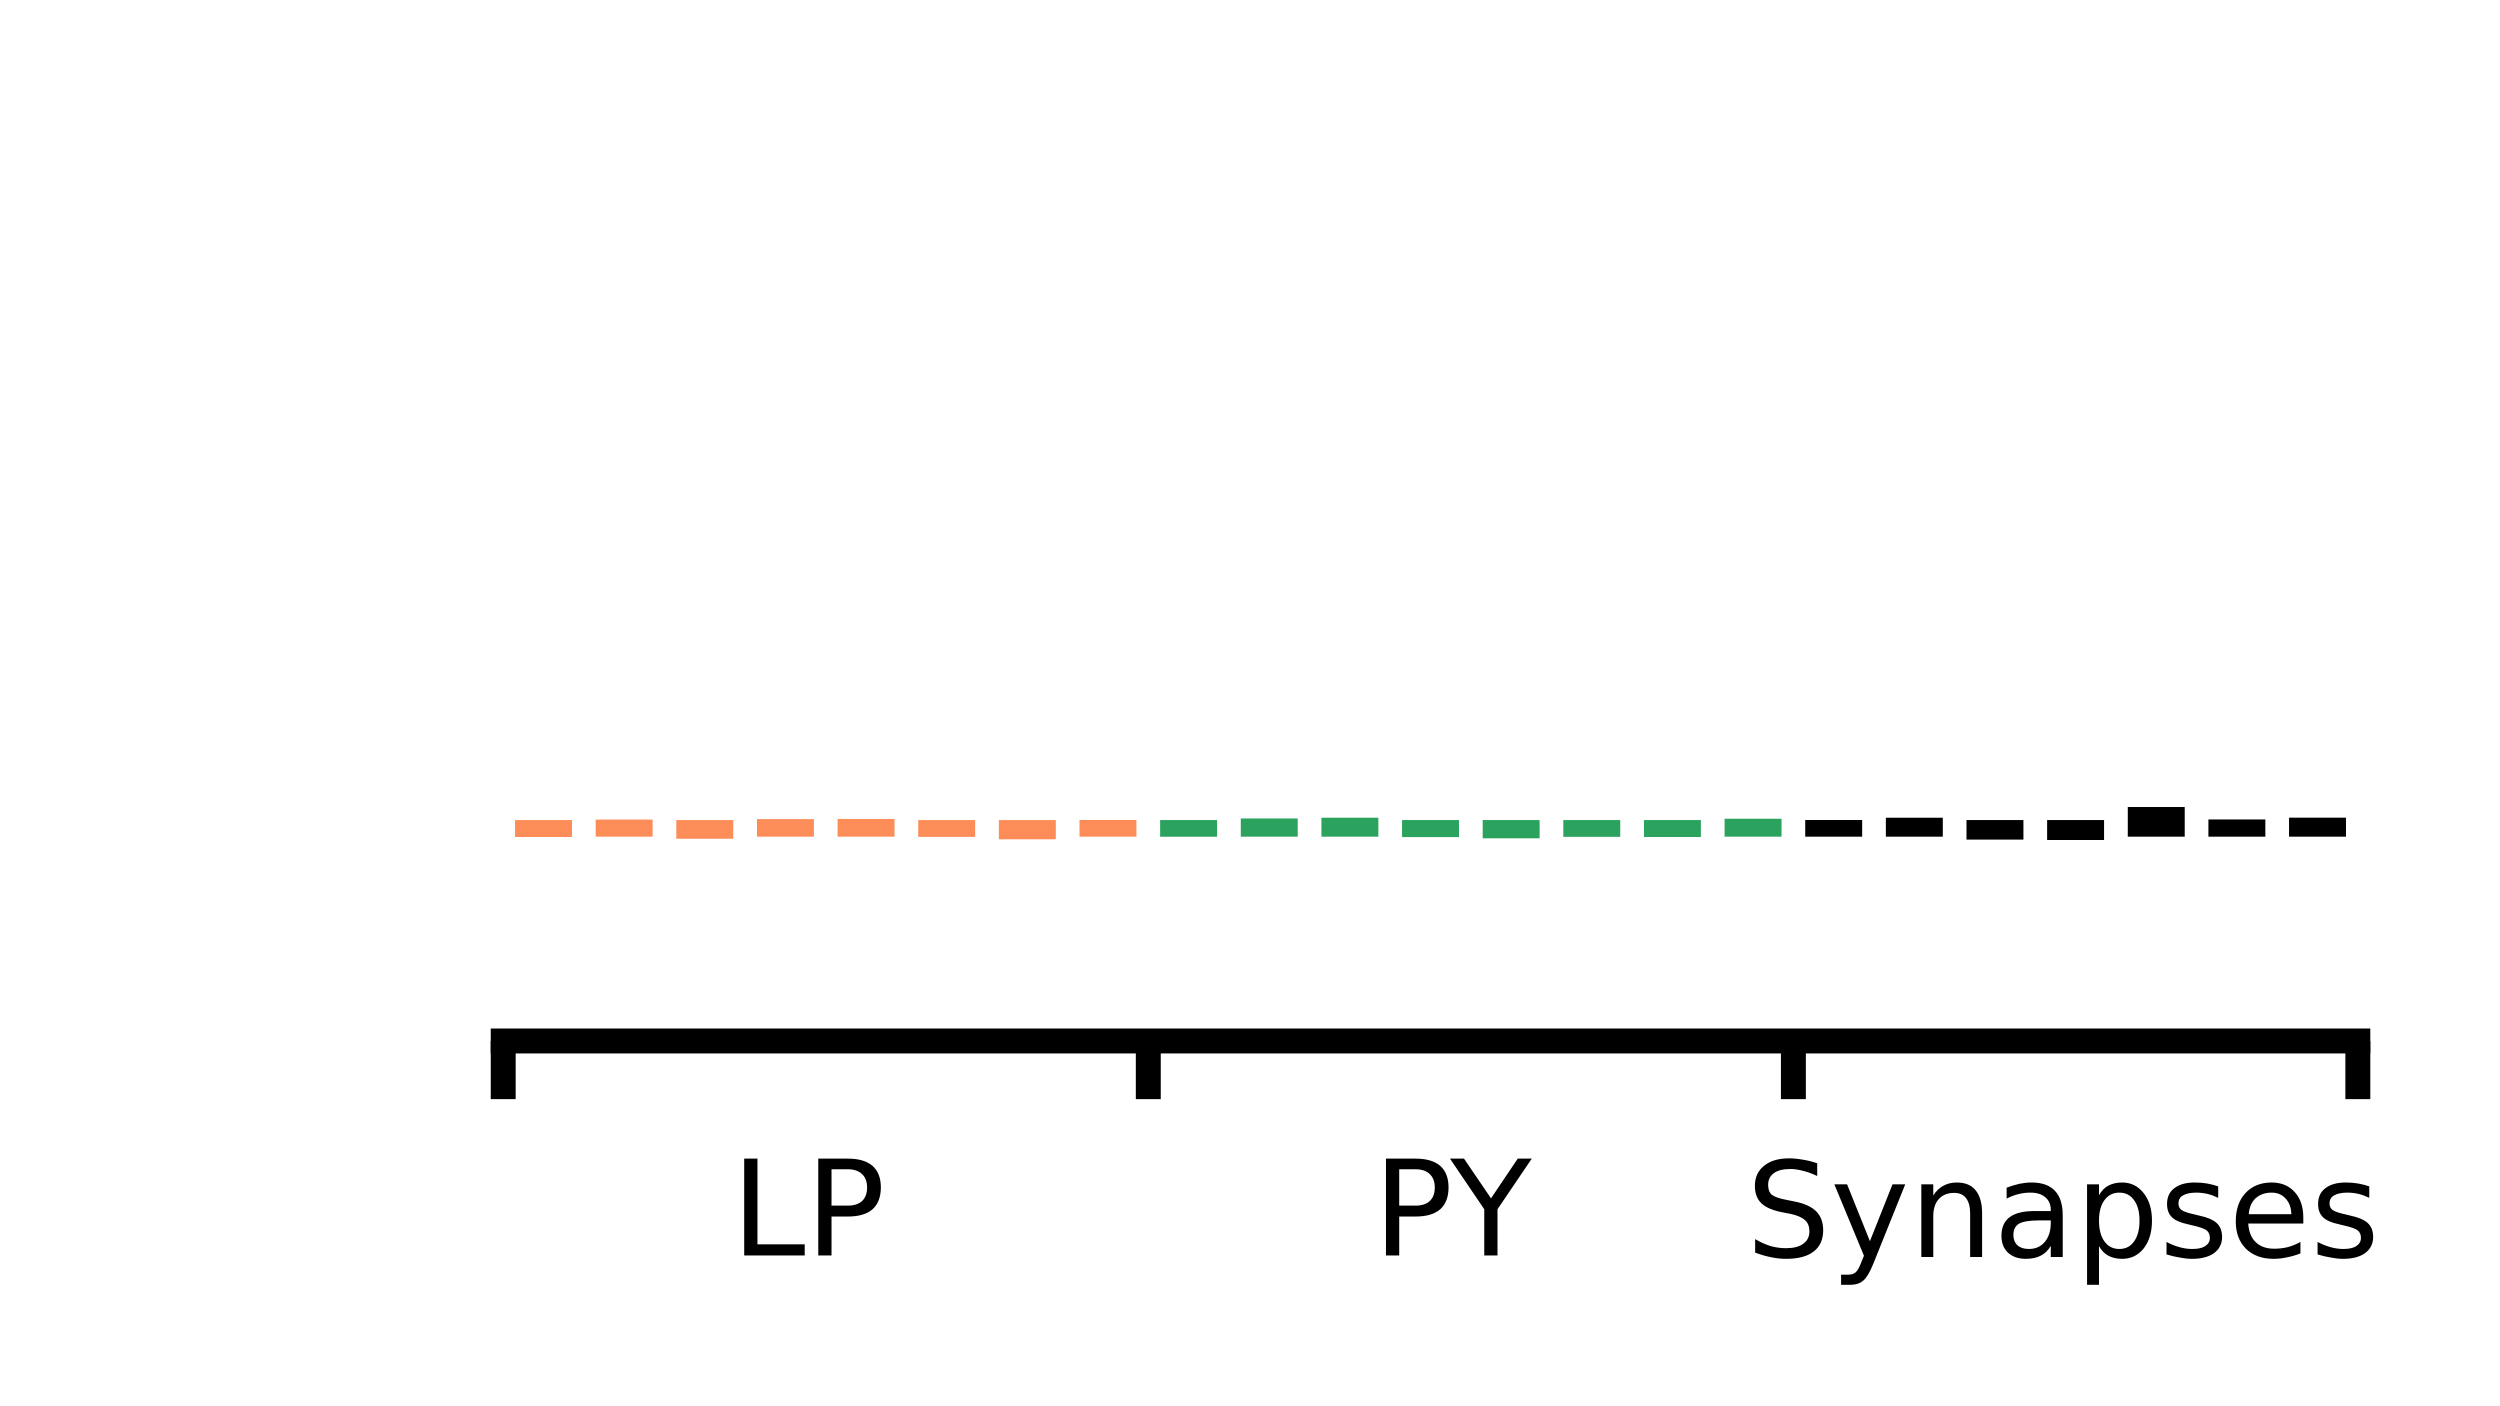
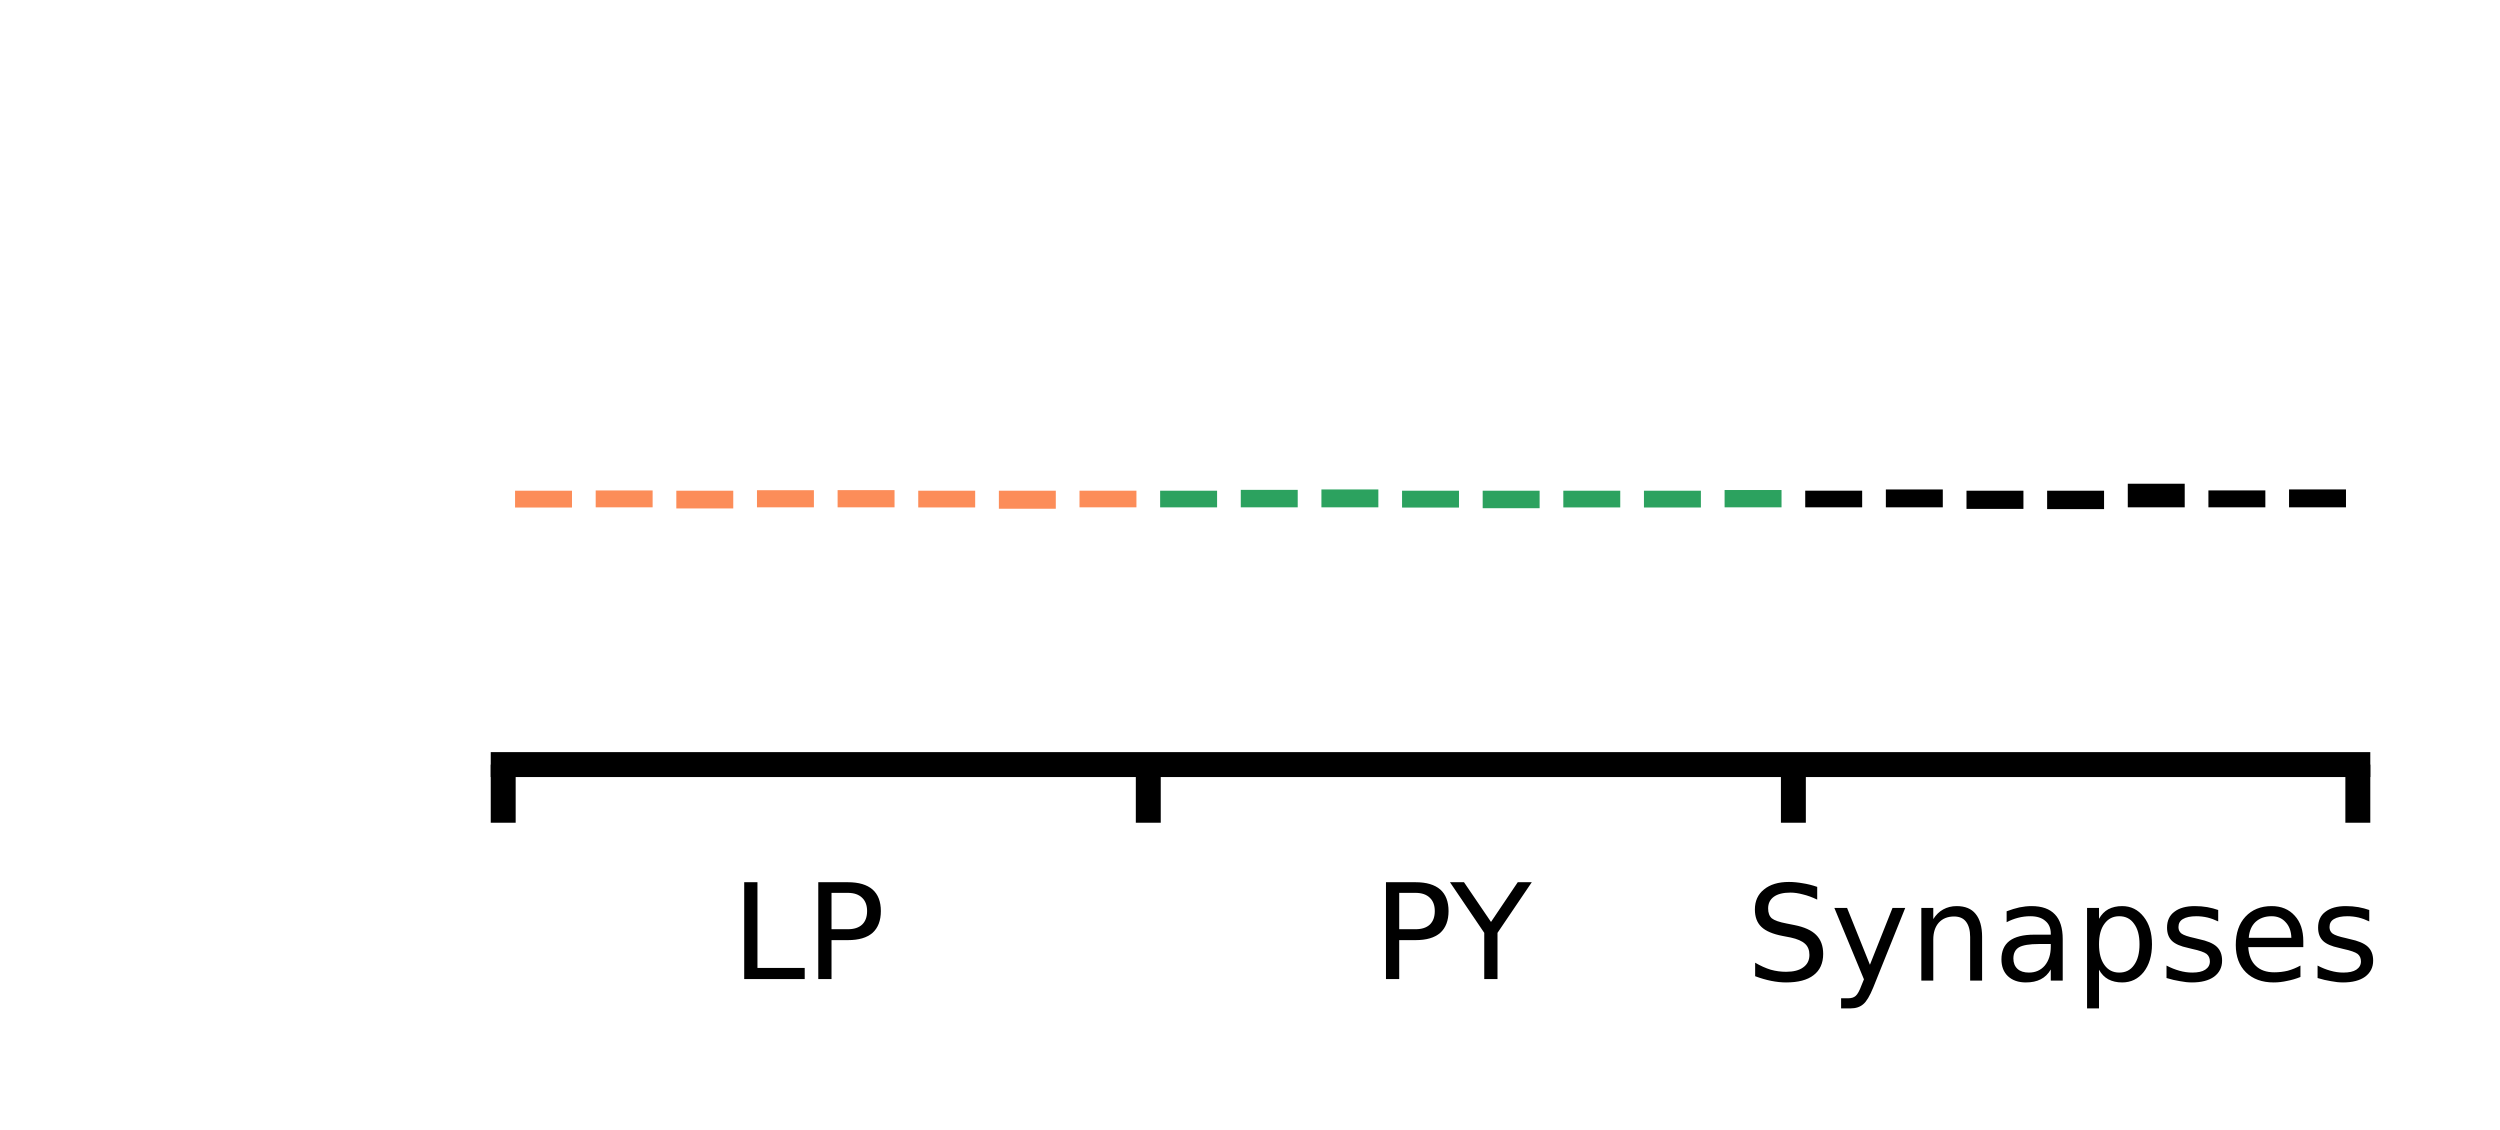
- <svg xmlns="http://www.w3.org/2000/svg" xmlns:xlink="http://www.w3.org/1999/xlink" height="84.582pt" version="1.1" viewBox="0 0 150.435 84.582" width="150.435pt">
+ <svg xmlns="http://www.w3.org/2000/svg" xmlns:xlink="http://www.w3.org/1999/xlink" height="67.951pt" version="1.1" viewBox="0 0 150.435 67.951" width="150.435pt">
  <defs>
    <style type="text/css">*{stroke-linecap:butt;stroke-linejoin:round;}</style>
  </defs>
  <g id="figure_1">
    <g id="patch_1">
-       <path d="M 0 84.582  L 150.435 84.582  L 150.435 0  L 0 0  z " style="fill:none;" />
+       <path d="M 0 67.951  L 150.435 67.951  L 150.435 -0  L 0 -0  z " style="fill:none;" />
    </g>
    <g id="axes_1">
      <g id="patch_2">
-         <path d="M 30.28 62.64  L 141.88 62.64  L 141.88 7.2  L 30.28 7.2  z " style="fill:none;" />
+         <path d="M 30.28 46.008  L 141.88 46.008  L 141.88 7.2  L 30.28 7.2  z " style="fill:none;" />
      </g>
      <g id="patch_3">
-         <path clip-path="url(#p1471759f4c)" d="M 31.493 49.846  L 33.919 49.846  L 33.919 49.867  L 31.493 49.867  z " style="fill:#fc8d59;stroke:#fc8d59;stroke-linejoin:miter;" />
+         <path clip-path="url(#peb5bdc634a)" d="M 31.493 30.028  L 33.919 30.028  L 33.919 30.04  L 31.493 30.04  z " style="fill:#fc8d59;stroke:#fc8d59;stroke-linejoin:miter;" />
      </g>
      <g id="patch_4">
-         <path clip-path="url(#p1471759f4c)" d="M 36.345 49.846  L 38.771 49.846  L 38.771 49.817  L 36.345 49.817  z " style="fill:#fc8d59;stroke:#fc8d59;stroke-linejoin:miter;" />
+         <path clip-path="url(#peb5bdc634a)" d="M 36.345 30.028  L 38.771 30.028  L 38.771 30.012  L 36.345 30.012  z " style="fill:#fc8d59;stroke:#fc8d59;stroke-linejoin:miter;" />
      </g>
      <g id="patch_5">
-         <path clip-path="url(#p1471759f4c)" d="M 41.197 49.846  L 43.623 49.846  L 43.623 49.971  L 41.197 49.971  z " style="fill:#fc8d59;stroke:#fc8d59;stroke-linejoin:miter;" />
+         <path clip-path="url(#peb5bdc634a)" d="M 41.197 30.028  L 43.623 30.028  L 43.623 30.095  L 41.197 30.095  z " style="fill:#fc8d59;stroke:#fc8d59;stroke-linejoin:miter;" />
      </g>
      <g id="patch_6">
-         <path clip-path="url(#p1471759f4c)" d="M 46.05 49.846  L 48.476 49.846  L 48.476 49.789  L 46.05 49.789  z " style="fill:#fc8d59;stroke:#fc8d59;stroke-linejoin:miter;" />
+         <path clip-path="url(#peb5bdc634a)" d="M 46.05 30.028  L 48.476 30.028  L 48.476 29.998  L 46.05 29.998  z " style="fill:#fc8d59;stroke:#fc8d59;stroke-linejoin:miter;" />
      </g>
      <g id="patch_7">
-         <path clip-path="url(#p1471759f4c)" d="M 50.902 49.846  L 53.328 49.846  L 53.328 49.78  L 50.902 49.78  z " style="fill:#fc8d59;stroke:#fc8d59;stroke-linejoin:miter;" />
+         <path clip-path="url(#peb5bdc634a)" d="M 50.902 30.028  L 53.328 30.028  L 53.328 29.993  L 50.902 29.993  z " style="fill:#fc8d59;stroke:#fc8d59;stroke-linejoin:miter;" />
      </g>
      <g id="patch_8">
-         <path clip-path="url(#p1471759f4c)" d="M 55.754 49.846  L 58.18 49.846  L 58.18 49.859  L 55.754 49.859  z " style="fill:#fc8d59;stroke:#fc8d59;stroke-linejoin:miter;" />
+         <path clip-path="url(#peb5bdc634a)" d="M 55.754 30.028  L 58.18 30.028  L 58.18 30.035  L 55.754 30.035  z " style="fill:#fc8d59;stroke:#fc8d59;stroke-linejoin:miter;" />
      </g>
      <g id="patch_9">
-         <path clip-path="url(#p1471759f4c)" d="M 60.606 49.846  L 63.032 49.846  L 63.032 50.004  L 60.606 50.004  z " style="fill:#fc8d59;stroke:#fc8d59;stroke-linejoin:miter;" />
+         <path clip-path="url(#peb5bdc634a)" d="M 60.606 30.028  L 63.032 30.028  L 63.032 30.113  L 60.606 30.113  z " style="fill:#fc8d59;stroke:#fc8d59;stroke-linejoin:miter;" />
      </g>
      <g id="patch_10">
-         <path clip-path="url(#p1471759f4c)" d="M 65.458 49.846  L 67.884 49.846  L 67.884 49.843  L 65.458 49.843  z " style="fill:#fc8d59;stroke:#fc8d59;stroke-linejoin:miter;" />
+         <path clip-path="url(#peb5bdc634a)" d="M 65.458 30.028  L 67.884 30.028  L 67.884 30.027  L 65.458 30.027  z " style="fill:#fc8d59;stroke:#fc8d59;stroke-linejoin:miter;" />
      </g>
      <g id="patch_11">
-         <path clip-path="url(#p1471759f4c)" d="M 70.31 49.846  L 72.737 49.846  L 72.737 49.85  L 70.31 49.85  z " style="fill:#2ca25f;stroke:#2ca25f;stroke-linejoin:miter;" />
+         <path clip-path="url(#peb5bdc634a)" d="M 70.31 30.028  L 72.737 30.028  L 72.737 30.03  L 70.31 30.03  z " style="fill:#2ca25f;stroke:#2ca25f;stroke-linejoin:miter;" />
      </g>
      <g id="patch_12">
-         <path clip-path="url(#p1471759f4c)" d="M 75.163 49.846  L 77.589 49.846  L 77.589 49.75  L 75.163 49.75  z " style="fill:#2ca25f;stroke:#2ca25f;stroke-linejoin:miter;" />
+         <path clip-path="url(#peb5bdc634a)" d="M 75.163 30.028  L 77.589 30.028  L 77.589 29.977  L 75.163 29.977  z " style="fill:#2ca25f;stroke:#2ca25f;stroke-linejoin:miter;" />
      </g>
      <g id="patch_13">
-         <path clip-path="url(#p1471759f4c)" d="M 80.015 49.846  L 82.441 49.846  L 82.441 49.704  L 80.015 49.704  z " style="fill:#2ca25f;stroke:#2ca25f;stroke-linejoin:miter;" />
+         <path clip-path="url(#peb5bdc634a)" d="M 80.015 30.028  L 82.441 30.028  L 82.441 29.952  L 80.015 29.952  z " style="fill:#2ca25f;stroke:#2ca25f;stroke-linejoin:miter;" />
      </g>
      <g id="patch_14">
-         <path clip-path="url(#p1471759f4c)" d="M 84.867 49.846  L 87.293 49.846  L 87.293 49.871  L 84.867 49.871  z " style="fill:#2ca25f;stroke:#2ca25f;stroke-linejoin:miter;" />
+         <path clip-path="url(#peb5bdc634a)" d="M 84.867 30.028  L 87.293 30.028  L 87.293 30.042  L 84.867 30.042  z " style="fill:#2ca25f;stroke:#2ca25f;stroke-linejoin:miter;" />
      </g>
      <g id="patch_15">
-         <path clip-path="url(#p1471759f4c)" d="M 89.719 49.846  L 92.145 49.846  L 92.145 49.945  L 89.719 49.945  z " style="fill:#2ca25f;stroke:#2ca25f;stroke-linejoin:miter;" />
+         <path clip-path="url(#peb5bdc634a)" d="M 89.719 30.028  L 92.145 30.028  L 92.145 30.081  L 89.719 30.081  z " style="fill:#2ca25f;stroke:#2ca25f;stroke-linejoin:miter;" />
      </g>
      <g id="patch_16">
-         <path clip-path="url(#p1471759f4c)" d="M 94.571 49.846  L 96.997 49.846  L 96.997 49.856  L 94.571 49.856  z " style="fill:#2ca25f;stroke:#2ca25f;stroke-linejoin:miter;" />
+         <path clip-path="url(#peb5bdc634a)" d="M 94.571 30.028  L 96.997 30.028  L 96.997 30.034  L 94.571 30.034  z " style="fill:#2ca25f;stroke:#2ca25f;stroke-linejoin:miter;" />
      </g>
      <g id="patch_17">
-         <path clip-path="url(#p1471759f4c)" d="M 99.423 49.846  L 101.85 49.846  L 101.85 49.865  L 99.423 49.865  z " style="fill:#2ca25f;stroke:#2ca25f;stroke-linejoin:miter;" />
+         <path clip-path="url(#peb5bdc634a)" d="M 99.423 30.028  L 101.85 30.028  L 101.85 30.038  L 99.423 30.038  z " style="fill:#2ca25f;stroke:#2ca25f;stroke-linejoin:miter;" />
      </g>
      <g id="patch_18">
-         <path clip-path="url(#p1471759f4c)" d="M 104.276 49.846  L 106.702 49.846  L 106.702 49.767  L 104.276 49.767  z " style="fill:#2ca25f;stroke:#2ca25f;stroke-linejoin:miter;" />
+         <path clip-path="url(#peb5bdc634a)" d="M 104.276 30.028  L 106.702 30.028  L 106.702 29.986  L 104.276 29.986  z " style="fill:#2ca25f;stroke:#2ca25f;stroke-linejoin:miter;" />
      </g>
      <g id="patch_19">
-         <path clip-path="url(#p1471759f4c)" d="M 109.128 49.846  L 111.554 49.846  L 111.554 49.843  L 109.128 49.843  z " style="stroke:#000000;stroke-linejoin:miter;" />
+         <path clip-path="url(#peb5bdc634a)" d="M 109.128 30.028  L 111.554 30.028  L 111.554 30.026  L 109.128 30.026  z " style="stroke:#000000;stroke-linejoin:miter;" />
      </g>
      <g id="patch_20">
-         <path clip-path="url(#p1471759f4c)" d="M 113.98 49.846  L 116.406 49.846  L 116.406 49.706  L 113.98 49.706  z " style="stroke:#000000;stroke-linejoin:miter;" />
+         <path clip-path="url(#peb5bdc634a)" d="M 113.98 30.028  L 116.406 30.028  L 116.406 29.953  L 113.98 29.953  z " style="stroke:#000000;stroke-linejoin:miter;" />
      </g>
      <g id="patch_21">
-         <path clip-path="url(#p1471759f4c)" d="M 118.832 49.846  L 121.258 49.846  L 121.258 50.022  L 118.832 50.022  z " style="stroke:#000000;stroke-linejoin:miter;" />
+         <path clip-path="url(#peb5bdc634a)" d="M 118.832 30.028  L 121.258 30.028  L 121.258 30.122  L 118.832 30.122  z " style="stroke:#000000;stroke-linejoin:miter;" />
      </g>
      <g id="patch_22">
-         <path clip-path="url(#p1471759f4c)" d="M 123.684 49.846  L 126.11 49.846  L 126.11 50.046  L 123.684 50.046  z " style="stroke:#000000;stroke-linejoin:miter;" />
+         <path clip-path="url(#peb5bdc634a)" d="M 123.684 30.028  L 126.11 30.028  L 126.11 30.135  L 123.684 30.135  z " style="stroke:#000000;stroke-linejoin:miter;" />
      </g>
      <g id="patch_23">
-         <path clip-path="url(#p1471759f4c)" d="M 128.537 49.846  L 130.963 49.846  L 130.963 49.061  L 128.537 49.061  z " style="stroke:#000000;stroke-linejoin:miter;" />
+         <path clip-path="url(#peb5bdc634a)" d="M 128.537 30.028  L 130.963 30.028  L 130.963 29.608  L 128.537 29.608  z " style="stroke:#000000;stroke-linejoin:miter;" />
      </g>
      <g id="patch_24">
-         <path clip-path="url(#p1471759f4c)" d="M 133.389 49.846  L 135.815 49.846  L 135.815 49.811  L 133.389 49.811  z " style="stroke:#000000;stroke-linejoin:miter;" />
+         <path clip-path="url(#peb5bdc634a)" d="M 133.389 30.028  L 135.815 30.028  L 135.815 30.01  L 133.389 30.01  z " style="stroke:#000000;stroke-linejoin:miter;" />
      </g>
      <g id="patch_25">
-         <path clip-path="url(#p1471759f4c)" d="M 138.241 49.846  L 140.667 49.846  L 140.667 49.702  L 138.241 49.702  z " style="stroke:#000000;stroke-linejoin:miter;" />
+         <path clip-path="url(#peb5bdc634a)" d="M 138.241 30.028  L 140.667 30.028  L 140.667 29.951  L 138.241 29.951  z " style="stroke:#000000;stroke-linejoin:miter;" />
      </g>
      <g id="matplotlib.axis_1">
        <g id="xtick_1">
          <g id="line2d_1">
            <defs>
-               <path d="M 0 0  L 0 3.5  " id="mae95601e84" style="stroke:#000000;stroke-width:1.5;" />
+               <path d="M 0 0  L 0 3.5  " id="m41b3a4de2c" style="stroke:#000000;stroke-width:1.5;" />
            </defs>
            <g>
-               <use style="stroke:#000000;stroke-width:1.5;" x="30.28" xlink:href="#mae95601e84" y="62.64" />
+               <use style="stroke:#000000;stroke-width:1.5;" x="30.28" xlink:href="#m41b3a4de2c" y="46.008" />
            </g>
          </g>
          <g id="text_1">
-             <g transform="translate(7.2 75.71875)">
+             <g transform="translate(7.2 59.08675)">
              <text>
                <tspan style="font-family:DejaVu Sans;font-size:8px;font-style:book;font-weight:book;" x="36.8 41.257" y="-0.172">LP</tspan>
              </text>
            </g>
          </g>
        </g>
        <g id="xtick_2">
          <g id="line2d_2">
            <g>
-               <use style="stroke:#000000;stroke-width:1.5;" x="69.097" xlink:href="#mae95601e84" y="62.64" />
+               <use style="stroke:#000000;stroke-width:1.5;" x="69.097" xlink:href="#m41b3a4de2c" y="46.008" />
            </g>
          </g>
          <g id="text_2">
-             <g transform="translate(45.81739 75.71875)">
+             <g transform="translate(45.81739 59.08675)">
              <text>
                <tspan style="font-family:DejaVu Sans;font-size:8px;font-style:book;font-weight:book;" x="36.8 41.625" y="-0.172">PY</tspan>
              </text>
            </g>
          </g>
        </g>
        <g id="xtick_3">
          <g id="line2d_3">
            <g>
-               <use style="stroke:#000000;stroke-width:1.5;" x="107.915" xlink:href="#mae95601e84" y="62.64" />
+               <use style="stroke:#000000;stroke-width:1.5;" x="107.915" xlink:href="#m41b3a4de2c" y="46.008" />
            </g>
          </g>
          <g id="text_3">
-             <g transform="translate(72.59478 75.7025)">
+             <g transform="translate(72.59478 59.0705)">
              <text>
                <tspan style="font-family:DejaVu Sans;font-size:8px;font-style:book;font-weight:book;" x="32.471 37.549 42.283 47.354 52.256 57.334 61.502 66.424" y="-0.062">Synapses</tspan>
              </text>
            </g>
          </g>
        </g>
        <g id="xtick_4">
          <g id="line2d_4">
            <g>
-               <use style="stroke:#000000;stroke-width:1.5;" x="141.88" xlink:href="#mae95601e84" y="62.64" />
+               <use style="stroke:#000000;stroke-width:1.5;" x="141.88" xlink:href="#m41b3a4de2c" y="46.008" />
            </g>
          </g>
        </g>
      </g>
      <g id="matplotlib.axis_2" />
      <g id="patch_26">
-         <path d="M 30.28 62.64  L 141.88 62.64  " style="fill:none;stroke:#000000;stroke-linecap:square;stroke-linejoin:miter;stroke-width:1.5;" />
+         <path d="M 30.28 46.008  L 141.88 46.008  " style="fill:none;stroke:#000000;stroke-linecap:square;stroke-linejoin:miter;stroke-width:1.5;" />
      </g>
    </g>
  </g>
  <defs>
-     <clipPath id="p1471759f4c">
-       <rect height="55.44" width="111.6" x="30.28" y="7.2" />
+     <clipPath id="peb5bdc634a">
+       <rect height="38.808" width="111.6" x="30.28" y="7.2" />
    </clipPath>
  </defs>
</svg>
